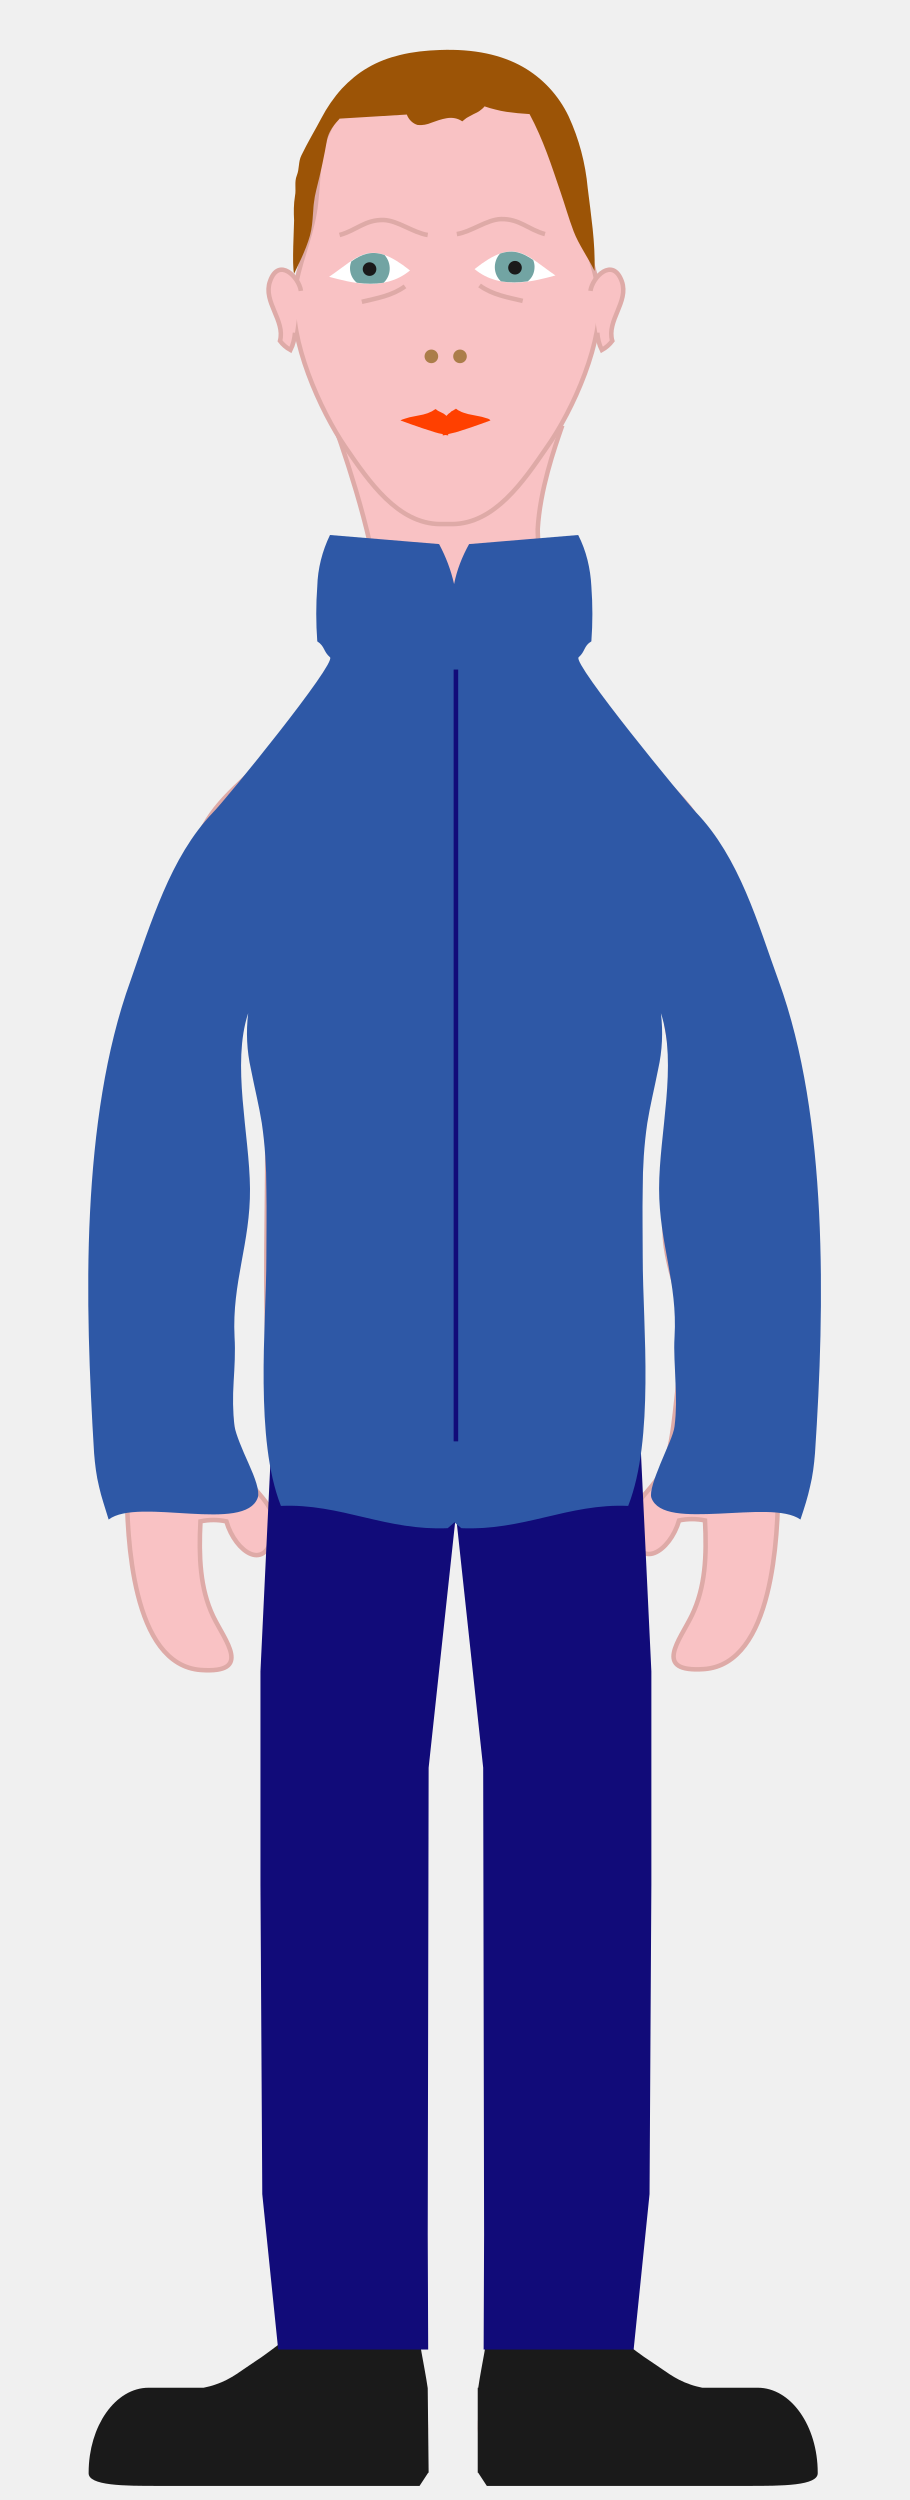
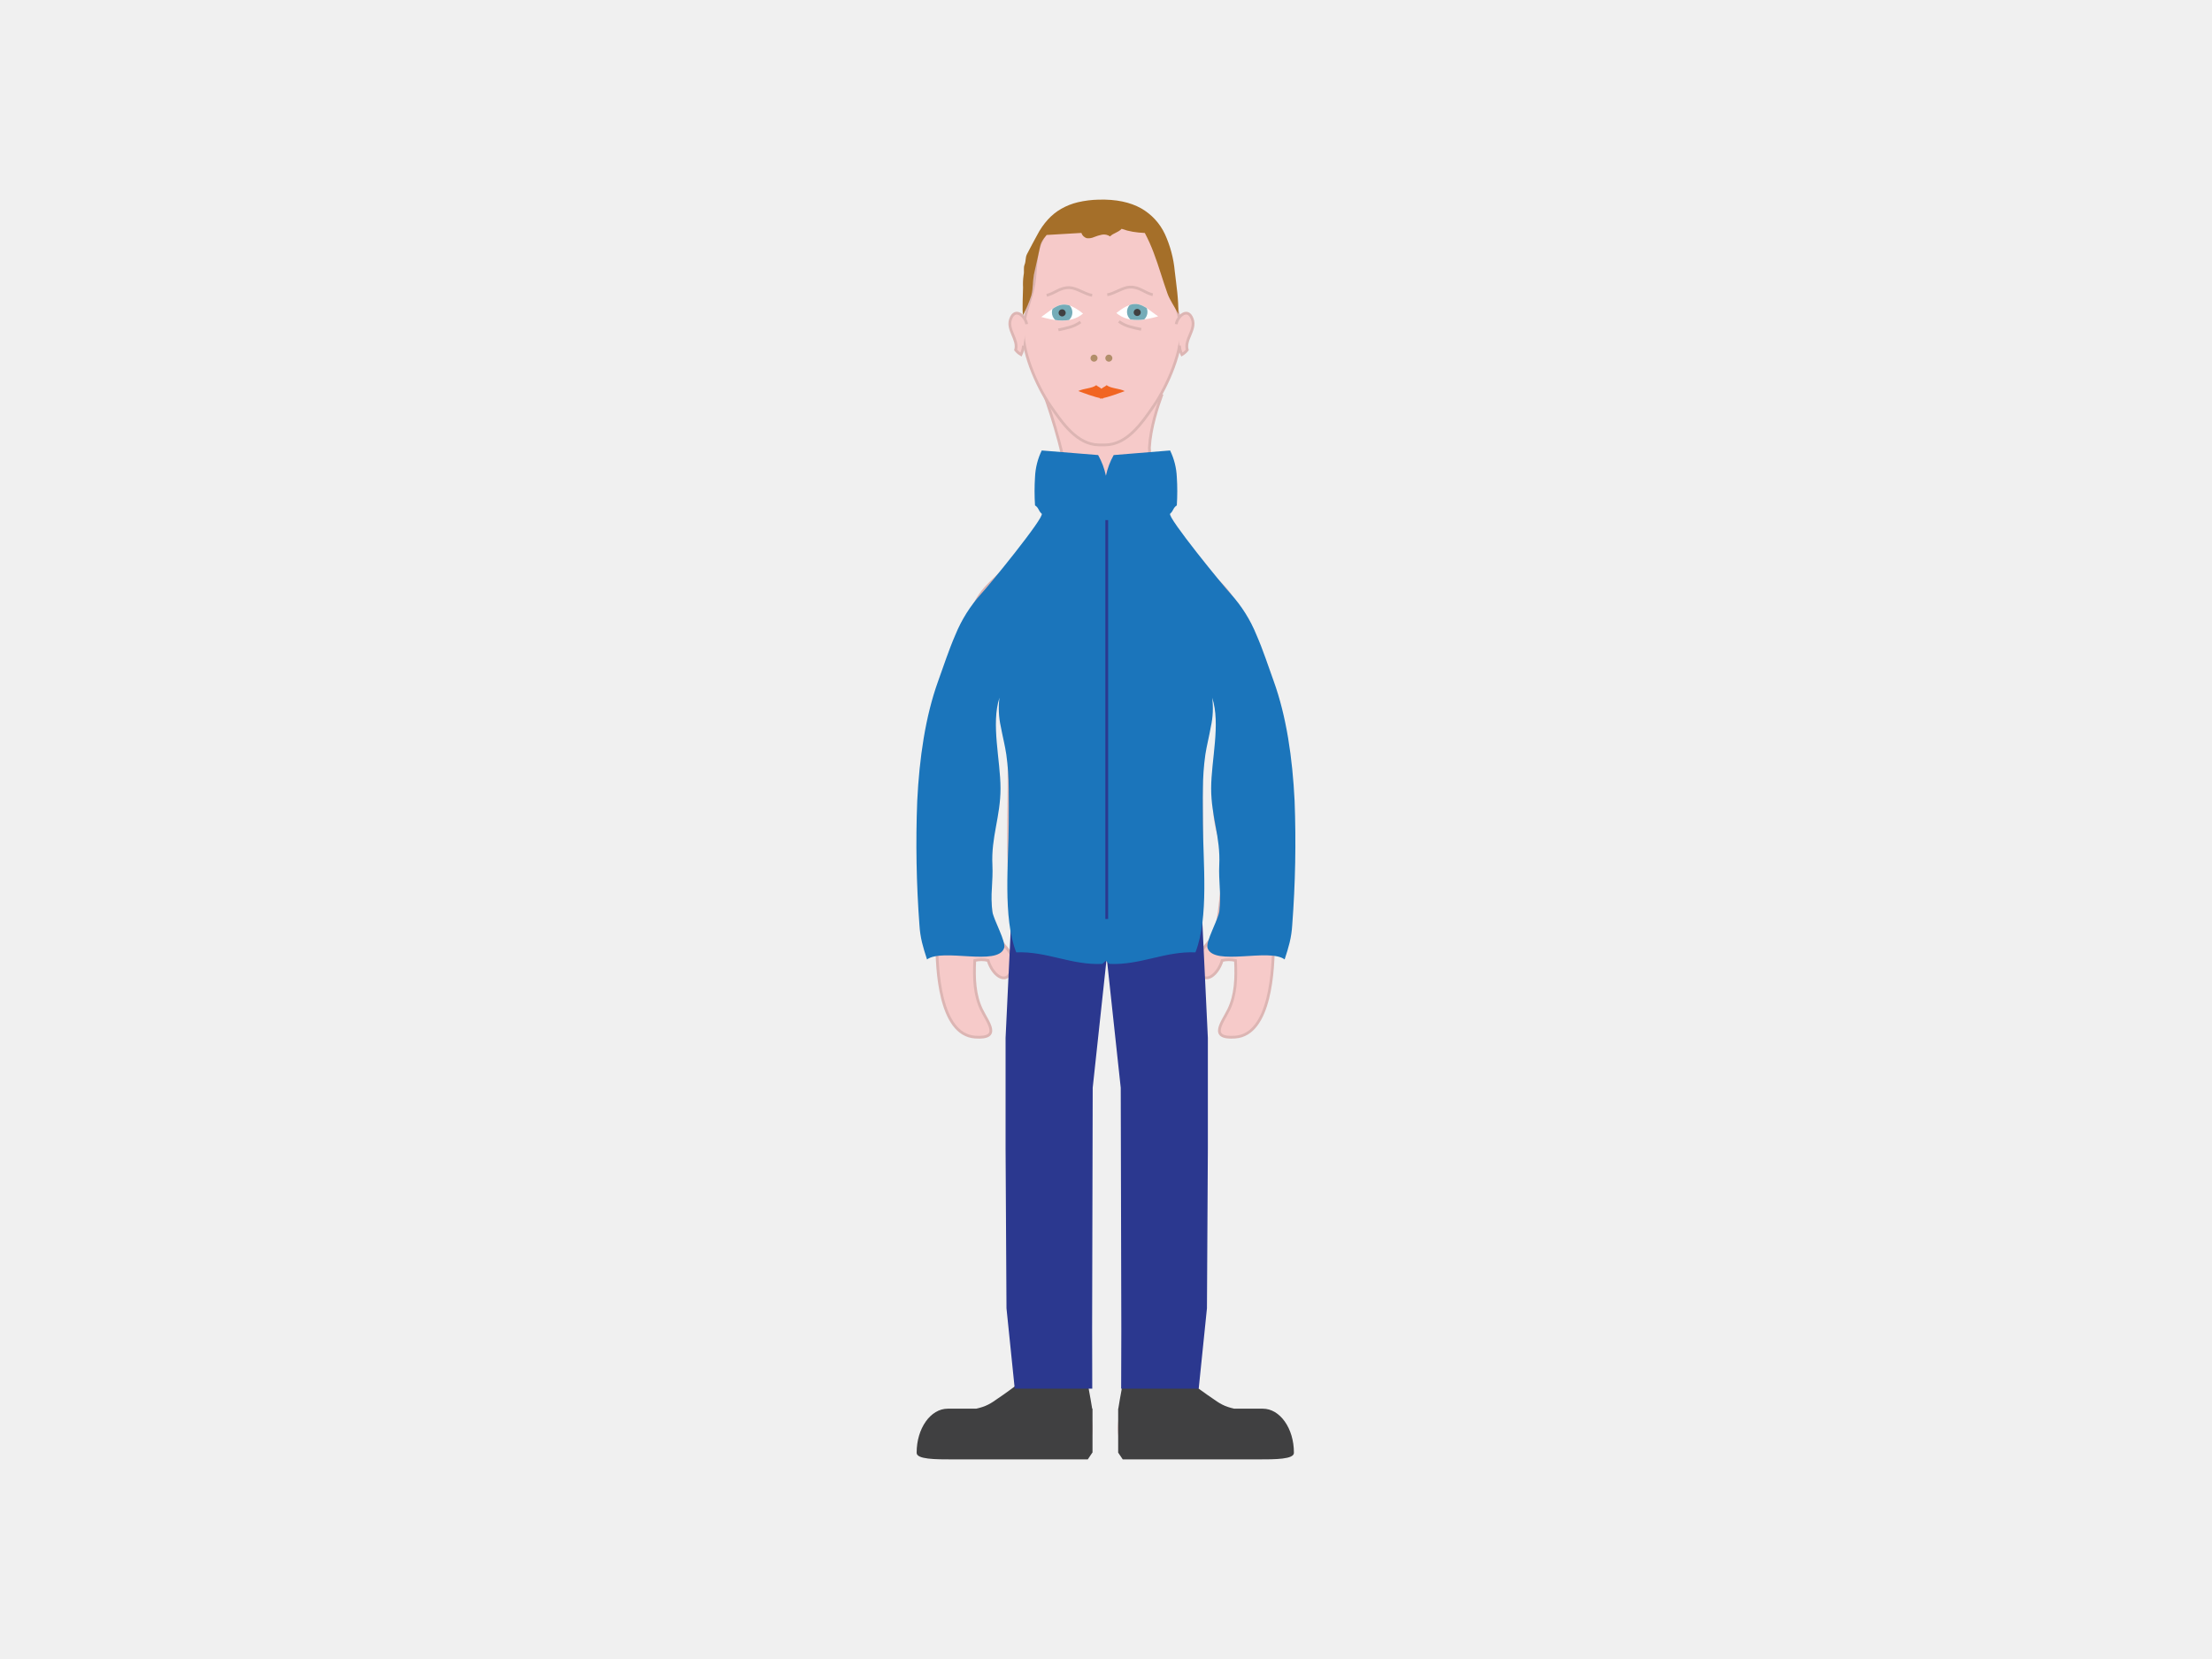
- <svg xmlns="http://www.w3.org/2000/svg" version="1.1" id="Layer_1" x="0px" y="0px" viewBox="0 0 200 550" style="enable-background:new 0 0 200 550;" xml:space="preserve">
-   <style type="text/css">
- 	.st0{fill:#F9C2C4;stroke:#DEAAA7;stroke-miterlimit:10;}
- 	.st1{fill:#1A1A1A;}
- 	.st2{fill:#FFFFFF;}
- 	.st3{fill:#72A4A3;}
- 	.st4{fill:none;stroke:#DEAAA7;stroke-miterlimit:10;}
- 	.st5{fill:#AB7D4A;}
- 	.st6{fill:#FF4000;}
- 	.st7{fill:#9C5406;}
- 	.st8{fill:#110B79;}
- 	.st9{fill:#2E58A6;}
- 	.st10{fill:none;stroke:#110B79;stroke-miterlimit:10;}
- </style>
-   <g>
-     <path class="st0" d="M73.7,93.8c3.3,9.2,10.1,30.1,9.7,41.2c-1.4,5.4-10.4,11.3-16.4,21.8c-1.3,2.2-3.3,3.9-4.7,6.1   c-5.1,6-12.4,10.8-16.6,17.4c-4.7,7.5-5.3,18-6.8,26.3c-7.1,39.6-10.8,79.8-11,120c0,11.6,1.1,39.7,16.3,40.8   c11.5,0.8,5.3-6.4,2.7-11.8c-2.9-6.1-3.2-13.1-2.8-20.9c1.9-0.4,3.8-0.4,5.7,0c2,6.9,9,11.6,10.4,2c0.9-6.2-5-8.2-7.2-14.2   c-2.5-6.6-2.3-16.2-4-24c-2-8.8,3.9-18,4-27.5c0.2-16.6-4-27.2-0.9-42.5c2-9.9,0.7-27.1,6.5-35.3v0.9c-4.2,16.1,0.2,42.3,0.2,58.2   c0,15.6-0.6,31.4,0.2,46.9c1.8,0.1,3.6,0.3,5.3,0.6l3.1,208.1v2.4c-0.2,0.7-0.3,1.3-0.3,2c-0.4,7.1-4.4,8.8-9.7,12   c-4.6,2.8-9.9,5.6-15.5,6.8c-4.6,1-12.7-0.3-13.8,5.3c-1.7,7.7,5.9,6.3,10.8,7.1c2.8,0.4,4.9,1.5,7.8,1.6c3.3,0.1,6.6-0.1,9.9-0.7   c6.6-0.9,13.3-1,20.1-1.7c5.9-0.6,15.4,1.5,16.7-5.3c1.5-8-3.2-15.5-2.3-23l0.1-4.2l0,0v-1.9l0,0L88,303.5c3,0.4,6.1,0.7,9.4,0.8   v0.1h0.1c0.7,0,1.4,0,2.1,0s1.4,0,2.1,0h0.1v-0.1c3.3-0.1,6.4-0.4,9.4-0.8l-3.1,204.7l0,0v1.8l0,0l0.1,4.2c0.8,7.6-3.8,15-2.3,23   c1.3,6.8,10.7,4.7,16.7,5.3c6.8,0.7,13.5,0.7,20.1,1.7c3.3,0.5,6.6,0.7,9.9,0.7c2.9-0.1,5-1.2,7.8-1.6c4.9-0.8,12.5,0.6,10.9-7.1   c-1.2-5.5-9.2-4.3-13.8-5.3c-5.6-1.2-10.8-4-15.5-6.8c-5.2-3.2-9.3-4.8-9.7-12c-0.1-0.7-0.2-1.3-0.4-2v-2.4l3.1-208.1   c1.7-0.2,3.5-0.4,5.3-0.6c0.8-15.5,0.1-31.3,0.1-46.9c0-15.9,4.4-42.2,0.2-58.2v-0.9c5.8,8.2,4.5,25.4,6.5,35.3   c3.1,15.2-1.1,25.9-0.9,42.5c0.1,9.5,6,18.7,4,27.5c-1.7,7.8-1.5,17.3-4,24c-2.3,6-8.2,8-7.2,14.2c1.4,9.5,8.4,4.9,10.4-2   c1.9-0.4,3.8-0.4,5.7,0c0.4,7.8,0.1,14.7-2.9,20.9c-2.6,5.4-8.8,12.6,2.7,11.8c15.2-1.1,16.3-29.2,16.3-40.8   c-0.2-40.2-3.9-80.4-11-120c-1.5-8.4-2-18.8-6.8-26.3c-4.1-6.6-11.5-11.4-16.6-17.4c-1.4-2.2-5.4-3.9-6.7-6.1   c-12-20.8-11.8-40.2-11.8-40.2c0.5-8.7,3.6-17.6,5.4-22.8" />
-     <path class="st1" d="M94.1,525.4c-0.8-5.5-2.1-10.5-2.1-14.2c-5.8-0.3-17.2-3.3-22.4-1.1c-2.6,1.1-10.4,7.5-13.3,9.3   c-3.1,2-5.3,4-8.9,5.2c-0.8,0.3-1.7,0.5-2.6,0.7H32.7c-7.3,0-13.2,8.4-13.2,18.7l0,0c-0.2,2.9,8,2.9,15.3,2.9h57.5l1.9-2.9h0.1   L94.1,525.4L94.1,525.4z" />
-     <path class="st1" d="M105.2,525.4c0.8-5.5,2.1-10.5,2.1-14.2c5.8-0.3,17.2-3.3,22.4-1.1c2.6,1.1,10.4,7.5,13.3,9.3   c3.1,2,5.3,4,8.9,5.2c0.8,0.3,1.7,0.5,2.6,0.7h12.2c7.3,0,13.2,8.4,13.2,18.7l0,0c0.2,2.9-8,2.9-15.3,2.9h-57.5l-1.9-2.9h-0.1   v-18.7H105.2z" />
-     <path class="st0" d="M131.7,64.4c-0.8-6-3.4-11.6-4.4-17.5s-0.4-12-2.8-17.5c-5-11.7-15.5-16-26.3-15.5   C87.5,13.5,77.1,17.8,72,29.4c-2.4,5.5-1.8,11.7-2.8,17.5s-3.6,11.5-4.4,17.5c-1.4,10.2,5.7,26,11.2,34   c5.2,7.6,11.5,16.8,20.8,16.9c0.4,0,0.9,0,1.4,0s0.9,0,1.3,0c9.3-0.1,15.6-9.3,20.8-16.9C126,90.4,133.1,74.6,131.7,64.4z" />
-     <path class="st0" d="M129.9,64c0.4-3,4.9-7.6,6.9-2.1c1.6,4.5-3.4,8.6-2.1,13.1c-0.6,0.8-1.4,1.5-2.3,2c-0.6-1.2-0.9-2.5-1-3.8" />
-     <path class="st2" d="M104.4,59.2c8.9-7.1,11.2-3.1,17.8,1.4C117.7,61.8,110.2,64,104.4,59.2" />
-     <path class="st3" d="M117.6,58.7c0-0.5-0.1-1-0.3-1.5c-2.3-1.6-4.4-2.4-7.3-1.4c-1.6,1.8-1.5,4.5,0.2,6.1c0,0,0,0,0,0   c1.9,0.3,3.9,0.3,5.9,0C117.1,61.1,117.6,60,117.6,58.7z" />
-     <circle class="st1" cx="113.3" cy="58.9" r="1.5" />
-     <path class="st4" d="M105.5,62.8c2.9,2.1,6.2,2.6,9.5,3.4" />
-     <path class="st4" d="M100.5,51.5c3.2-0.5,6.6-3.2,9.7-3.3c4.1-0.1,6,2.3,9.7,3.3" />
-     <path class="st2" d="M90.2,59.5c-8.9-7.1-11.2-3.1-17.8,1.4C77,62.1,84.4,64.3,90.2,59.5" />
-     <path class="st3" d="M77,59c0-0.5,0.1-1,0.3-1.5c2.3-1.6,4.4-2.4,7.3-1.4c1.6,1.8,1.5,4.5-0.2,6.1c0,0,0,0,0,0   c-1.9,0.3-3.9,0.3-5.9,0C77.5,61.4,77,60.2,77,59z" />
-     <circle class="st1" cx="81.3" cy="59.2" r="1.5" />
-     <path class="st4" d="M89.1,63c-2.9,2.1-6.2,2.6-9.5,3.4" />
-     <path class="st4" d="M94.1,51.7c-3.2-0.5-6.6-3.2-9.7-3.3c-4.1-0.1-6,2.3-9.7,3.3" />
-     <circle class="st5" cx="94.9" cy="78.4" r="1.5" />
-     <circle class="st5" cx="101.2" cy="78.4" r="1.5" />
-     <path class="st6" d="M107,92c-0.3-0.1-0.7-0.2-1-0.3l-1-0.2l-1-0.2l-1-0.2c-0.3-0.1-0.6-0.2-1-0.3c-0.3-0.1-0.6-0.2-0.9-0.4   c-0.3-0.1-0.5-0.3-0.8-0.5c-0.1,0.1-0.2,0.2-0.3,0.2l-0.3,0.2l-0.4,0.2L99,90.8L98.7,91l-0.3,0.3l-0.2,0.2l-0.2-0.2L97.6,91   l-0.4-0.2l-0.4-0.2l-0.4-0.2l-0.3-0.2c-0.1-0.1-0.2-0.2-0.3-0.2c-0.3,0.2-0.5,0.3-0.8,0.5c-0.3,0.1-0.6,0.3-0.9,0.4   c-0.3,0.1-0.6,0.2-1,0.3l-1,0.2l-1,0.2l-1,0.2c-0.3,0.1-0.7,0.2-1,0.3c-0.3,0.1-0.7,0.2-1,0.4l2.2,0.8c0.8,0.3,1.7,0.6,2.6,0.9   s1.9,0.6,2.8,0.9c0.6,0.2,1.1,0.3,1.7,0.4v0.3l0.6-0.1l0.6,0.1v-0.3c0.6-0.1,1.1-0.3,1.7-0.4c1-0.3,1.9-0.6,2.8-0.9   s1.8-0.6,2.6-0.9l2.2-0.8C107.7,92.2,107.4,92.1,107,92z" />
-     <path class="st0" d="M66.2,64c-0.4-3-4.9-7.6-6.8-2.1c-1.6,4.5,3.4,8.6,2.2,13.1c0.6,0.8,1.4,1.5,2.3,2c0.6-1.2,0.9-2.5,1-3.8" />
-     <path class="st7" d="M89.5,25.2c0.4,1.1,1.3,2,2.4,2.3c1,0.1,2.1-0.1,3-0.5c1.1-0.4,2.2-0.8,3.4-1c1.2-0.2,2.4,0,3.4,0.7   c0.4-0.3,0.8-0.7,1.2-0.9c0.4-0.2,0.9-0.5,1.3-0.7c0.4-0.2,0.9-0.4,1.3-0.7c0.4-0.3,0.8-0.6,1.1-1c0.8,0.3,1.6,0.5,2.4,0.7   s1.6,0.4,2.4,0.5s1.6,0.2,2.5,0.3s1.7,0.1,2.6,0.2c1.5,2.8,2.7,5.6,3.8,8.5c1.1,2.9,2,5.7,3,8.6s1.8,5.8,2.9,8.7s3.2,5.8,4.6,8.7   c0.2-6.2-0.8-12.4-1.5-18.2c-0.5-5.5-1.9-10.8-4.2-15.8c-2.2-4.6-5.7-8.4-10.1-10.9c-4.6-2.6-10.6-4-18.3-3.7   c-2.9,0.1-5.9,0.4-8.7,1.1c-2.5,0.6-4.9,1.5-7.1,2.8c-2.1,1.2-4,2.8-5.7,4.6c-1.8,2-3.3,4.2-4.5,6.5c-0.7,1.3-1.4,2.6-2.2,4   s-1.5,2.8-2.2,4.2s-0.4,2.9-1,4.4s-0.1,3-0.4,4.5c-0.3,1.8-0.3,3.6-0.2,5.4c0,1.4-0.5,10,0,11.7c0.5-1.1,2.6-5.1,3.5-8.4   s0.4-6.2,1.4-10.1s1.8-7.8,2.3-10.7s2.9-4.8,2.8-4.9" />
-     <polygon class="st8" points="94.2,516.9 85.9,516.9 77.7,516.9 69.4,516.9 61.2,516.9 57.7,482.7 57.3,414.7 57.3,367.7    61.2,285.9 69.4,285.9 77.7,285.9 85.9,285.9 94.2,285.9 105.5,285.1 94.3,388.9 94.1,491.7  " />
-     <polygon class="st8" points="106.4,516.9 114.7,516.9 122.9,516.9 131.2,516.9 139.4,516.9 142.9,482.7 143.3,414.7 143.3,367.7    139.4,285.9 131.2,285.9 122.9,285.9 114.7,285.9 106.4,285.9 95.1,285.1 106.3,388.9 106.5,491.7  " />
-     <path class="st9" d="M180.2,266.8c-0.9-18.1-3.4-35.9-8.9-51c-2.3-6.3-4.4-13-7.2-19.5s-6.2-12.6-11-17.6   c-2.6-2.8-27.3-32.8-25.8-34.1s1.1-2.5,2.8-3.5c0.3-4,0.3-8,0-12.1c-0.2-3.9-1.1-7.8-2.9-11.3l-12,1l-12,1   c-1.5,2.7-2.7,5.7-3.3,8.8c-0.7-3.1-1.8-6-3.3-8.8l-12-1l-12-1c-1.7,3.5-2.7,7.4-2.8,11.3c-0.3,4-0.3,8,0,12.1   c1.7,1.1,1.3,2.2,2.8,3.5S49.6,176,46.9,178.7c-4.8,5-8.2,11.1-11,17.6s-5,13.2-7.2,19.5c-5.5,15.2-8,33-8.9,51s-0.1,36.5,0.9,52.9   c0.2,2.5,0.5,5,1.1,7.4c0.5,2.3,1.3,4.5,2.1,7.2c3.3-2.5,10.8-1.7,17.9-1.3s13.5,0.4,14.9-3.5c0.5-1.4-0.6-4.4-2-7.5   s-2.8-6.4-3.1-8.2c-0.4-3.3-0.4-6.5-0.2-9.8c0.2-3.3,0.4-6.6,0.2-9.9c-0.6-12,3.5-20.6,3.4-32.6s-4.1-27.4-0.4-38.6   c-0.5,4.1-0.3,8.3,0.6,12.3c0.8,4.1,1.8,8.1,2.4,11.9c0.7,4.8,1,9.6,1,14.5c0.1,5,0,10,0,14.9c0,7.9-0.7,17.9-0.6,27.8   s0.9,19.6,3.8,27c6.5-0.3,12.4,1.1,18.3,2.5c5.9,1.4,11.8,2.7,18.4,2.4c0.5-0.4,1-0.9,1.5-1.3c0.5,0.5,1,0.9,1.5,1.3   c6.6,0.3,12.5-1,18.4-2.4s11.8-2.8,18.3-2.5c2.9-7.4,3.7-17.1,3.8-27s-0.6-19.9-0.6-27.8c0-4.9-0.1-10,0-14.9c0-4.9,0.3-9.7,1-14.5   c0.6-3.8,1.6-7.8,2.4-11.9c0.9-4,1.1-8.2,0.6-12.3c3.7,11.2-0.4,26.6-0.4,38.6s4.1,20.7,3.4,32.6c-0.2,3.2,0.1,6.5,0.2,9.9   c0.2,3.3,0.2,6.6-0.2,9.8c-0.2,1.8-1.8,5-3.1,8.2s-2.4,6.2-2,7.5c1.4,3.9,7.9,3.8,14.9,3.5s14.5-1.1,17.9,1.3   c0.9-2.7,1.6-4.9,2.1-7.2c0.6-2.4,0.9-4.9,1.1-7.4C180.4,303.3,181.1,284.9,180.2,266.8z" />
-     <line class="st10" x1="100.3" y1="147.3" x2="100.3" y2="317.1" />
+ <svg xmlns="http://www.w3.org/2000/svg" viewBox="0 0 800 600">
+   <defs>
+     <style>.cls-1{fill:#f6cac9;}.cls-1,.cls-5{stroke:#dcb5b3;}.cls-1,.cls-11,.cls-5{stroke-miterlimit:10;}.cls-2{fill:#404041;}.cls-3{fill:#fff;}.cls-4{fill:#74acb8;}.cls-11,.cls-5{fill:none;}.cls-6{fill:#b18e6a;}.cls-7{fill:#f16522;}.cls-8{fill:#a56f29;}.cls-9{fill:#2b388f;}.cls-10{fill:#1b75bb;}.cls-11{stroke:#2b388f;}</style>
+   </defs>
+   <g id="Layer_1" data-name="Layer 1">
+     <path class="cls-1" d="M377.67,142.57c2.79,7.85,8.57,25.54,8.23,35-1.21,4.6-8.8,9.63-13.92,18.54-1.08,1.89-2.79,3.34-4,5.19-4.31,5.1-10.58,9.17-14.11,14.76-4,6.35-4.48,15.26-5.74,22.36a601.6,601.6,0,0,0-9.33,102c0,9.85.92,33.74,13.84,34.66,9.8.7,4.49-5.46,2.31-10-2.48-5.2-2.75-11.13-2.42-17.72a10.65,10.65,0,0,1,4.83,0c1.72,5.88,7.61,9.82,8.83,1.74.8-5.29-4.21-7-6.14-12.09-2.14-5.66-1.92-13.76-3.4-20.38-1.68-7.49,3.33-15.26,3.4-23.35.14-14.12-3.42-23.17-.8-36.12,1.71-8.46.61-23.06,5.52-30v.74c-3.54,13.65.19,36,.19,49.48,0,13.23-.54,26.66.13,39.82,1.53.13,3,.29,4.52.48l2.65,176.88,0,2a11.53,11.53,0,0,0-.3,1.67c-.34,6.06-3.79,7.47-8.24,10.17-3.95,2.39-8.39,4.78-13.14,5.76-3.95.81-10.75-.24-11.77,4.47-1.4,6.52,5,5.37,9.23,6,2.36.36,4.14,1.25,6.64,1.35a48.05,48.05,0,0,0,8.42-.56c5.59-.8,11.3-.85,17.09-1.43,5-.51,13.07,1.3,14.16-4.51,1.27-6.81-2.7-13.14-2-19.57l.06-3.56h0v-1.57h0l-2.61-174c2.57.32,5.23.56,8,.68v.08h.1c.6,0,1.19,0,1.78,0s1.17,0,1.78,0h.1v-.08c2.78-.12,5.43-.36,8-.68l-2.6,174h0l0,.77,0,.8h0l.05,3.56c.71,6.43-3.25,12.76-2,19.57,1.09,5.81,9.11,4,14.16,4.51,5.79.58,11.49.63,17.08,1.43a48.23,48.23,0,0,0,8.43.56c2.49-.1,4.27-1,6.64-1.35,4.19-.65,10.63.5,9.22-6-1-4.71-7.81-3.66-11.76-4.47-4.75-1-9.2-3.37-13.14-5.76-4.46-2.7-7.91-4.11-8.25-10.17a11.47,11.47,0,0,0-.29-1.67l0-2,2.65-176.88c1.49-.19,3-.35,4.53-.48.67-13.16.13-26.59.13-39.82,0-13.52,3.73-35.83.18-49.48v-.74c4.92,7,3.82,21.58,5.52,30,2.62,12.95-.94,22-.8,36.12.08,8.09,5.08,15.86,3.41,23.35-1.49,6.62-1.27,14.72-3.41,20.38-1.93,5.09-6.93,6.8-6.14,12.09,1.22,8.08,7.11,4.14,8.84-1.74a10.6,10.6,0,0,1,4.82,0c.34,6.59.06,12.52-2.42,17.72-2.17,4.55-7.49,10.71,2.32,10,12.91-.92,13.84-24.81,13.83-34.66a600.57,600.57,0,0,0-9.33-102c-1.25-7.1-1.73-16-5.74-22.36-3.52-5.59-9.79-9.66-14.1-14.76-1.2-1.85-4.62-3.3-5.7-5.19a74.63,74.63,0,0,1-10-34.17c.42-7.43,3-15,4.59-19.38" />
+     <path class="cls-2" d="M395,509.47c-.69-4.65-1.78-8.92-1.81-12.06-4.91-.23-14.58-2.82-19.05-.91-2.18.94-8.87,6.35-11.29,7.93-2.62,1.71-4.5,3.44-7.55,4.43-.67.22-1.43.42-2.24.61H342.76c-6.21,0-11.24,7.11-11.24,15.89h0c-.16,2.45,6.81,2.45,13,2.45h48.89l1.65-2.45h.06V509.47Z" />
+     <path class="cls-2" d="M404.45,509.47c.68-4.65,1.77-8.92,1.8-12.06,4.91-.23,14.59-2.82,19.06-.91,2.18.94,8.87,6.35,11.29,7.93,2.62,1.71,4.49,3.44,7.54,4.43.68.22,1.43.42,2.24.61h10.34c6.21,0,11.24,7.11,11.24,15.89h0c.17,2.45-6.8,2.45-13,2.45H406.06l-1.66-2.45h0V509.47Z" />
+     <path class="cls-1" d="M427,117.58c-.69-5.08-2.93-9.83-3.75-14.85s-.33-10.18-2.34-14.85c-4.27-9.92-13.15-13.57-22.31-13.14-9.17-.43-18,3.22-22.32,13.14-2,4.67-1.55,9.94-2.34,14.85s-3.06,9.77-3.75,14.85c-1.18,8.71,4.87,22.13,9.54,28.93,4.46,6.49,9.78,14.3,17.72,14.39.39,0,.76,0,1.15,0s.75,0,1.14,0c7.94-.09,13.26-7.9,17.72-14.39C422.1,139.71,428.15,126.29,427,117.58Z" />
+     <path class="cls-1" d="M425.4,117.23c.31-2.54,4.14-6.48,5.82-1.78,1.37,3.83-2.9,7.32-1.83,11.12a7,7,0,0,1-1.94,1.68,8.48,8.48,0,0,1-.88-3.25" />
+     <path class="cls-3" d="M403.74,113.21c7.56-6,9.55-2.63,15.12,1.22-3.85,1-10.23,2.86-15.12-1.22" />
+     <path class="cls-4" d="M415,112.79a3.81,3.81,0,0,0-.24-1.31c-2-1.33-3.74-2-6.18-1.19a3.67,3.67,0,0,0,.23,5.24,16.24,16.24,0,0,0,5,0A3.68,3.68,0,0,0,415,112.79Z" />
+     <path class="cls-2" d="M412.57,113a1.28,1.28,0,1,1-1.27-1.28A1.27,1.27,0,0,1,412.57,113Z" />
+     <path class="cls-5" d="M404.67,116.25c2.42,1.82,5.24,2.25,8.05,2.86" />
+     <path class="cls-5" d="M400.46,106.61c2.69-.45,5.6-2.72,8.23-2.78,3.46-.09,5.14,2,8.23,2.78" />
+     <path class="cls-3" d="M391.7,113.41c-7.56-6-9.55-2.62-15.12,1.23,3.84,1,10.22,2.85,15.12-1.23" />
+     <path class="cls-4" d="M380.44,113a3.58,3.58,0,0,1,.24-1.31c2-1.33,3.73-2,6.18-1.2a3.69,3.69,0,0,1-.23,5.24,16.31,16.31,0,0,1-5,0A3.72,3.72,0,0,1,380.44,113Z" />
+     <path class="cls-2" d="M382.86,113.15a1.28,1.28,0,1,0,1.28-1.28A1.27,1.27,0,0,0,382.86,113.15Z" />
+     <path class="cls-5" d="M390.77,116.45c-2.42,1.82-5.25,2.25-8,2.86" />
+     <path class="cls-5" d="M395,106.81c-2.68-.44-5.6-2.71-8.23-2.78-3.45-.08-5.13,2-8.23,2.78" />
+     <path class="cls-6" d="M396.94,129.53a1.27,1.27,0,1,1-1.26-1.27A1.26,1.26,0,0,1,396.94,129.53Z" />
+     <path class="cls-6" d="M402.3,129.53a1.27,1.27,0,1,1-1.27-1.27A1.27,1.27,0,0,1,402.3,129.53Z" />
+     <path class="cls-7" d="M405.94,141.09l-.86-.25-.88-.2-.88-.19c-.29-.06-.57-.12-.85-.2s-.56-.14-.82-.23a6.36,6.36,0,0,1-.76-.31,4.23,4.23,0,0,1-.68-.41,2.23,2.23,0,0,1-.22.21l-.27.18-.3.18-.3.18a3.28,3.28,0,0,0-.31.2,3.06,3.06,0,0,0-.29.21c-.06,0-.11.11-.16.16l-.17-.16a3.06,3.06,0,0,0-.29-.21l-.3-.2-.31-.18-.3-.18-.27-.18a2.23,2.23,0,0,1-.22-.21,4.23,4.23,0,0,1-.68.41,6.36,6.36,0,0,1-.76.31c-.26.09-.54.16-.82.23s-.56.14-.85.2l-.88.19-.88.2-.85.25c-.28.1-.56.21-.82.33l1.83.67c.68.25,1.42.52,2.2.78s1.59.51,2.41.75l1.44.36v.23l.53-.12.52.12V144q.72-.16,1.44-.36c.82-.24,1.63-.49,2.41-.75s1.52-.53,2.2-.78l1.83-.67Q406.36,141.24,405.94,141.09Z" />
+     <path class="cls-1" d="M371.31,117.23c-.31-2.54-4.14-6.48-5.82-1.78-1.37,3.83,2.9,7.32,1.83,11.12a7,7,0,0,0,1.94,1.68,8.48,8.48,0,0,0,.88-3.25" />
+     <path class="cls-8" d="M391.09,84.24a2.88,2.88,0,0,0,2.06,1.92,5,5,0,0,0,2.55-.43,16.18,16.18,0,0,1,2.85-.86,3.87,3.87,0,0,1,2.91.63,5.69,5.69,0,0,1,1-.77c.36-.21.74-.39,1.11-.57a10.21,10.21,0,0,0,1.08-.59,4.69,4.69,0,0,0,1-.82q1,.36,2,.63c.67.17,1.36.32,2.05.44s1.4.21,2.12.28,1.46.13,2.22.16a62.33,62.33,0,0,1,3.24,7.24c.93,2.43,1.72,4.87,2.51,7.32s1.57,4.9,2.45,7.36,2.7,4.92,3.89,7.38c.18-5.25-.71-10.52-1.26-15.45a41.15,41.15,0,0,0-3.56-13.43,20.9,20.9,0,0,0-8.6-9.33c-3.91-2.19-9-3.35-15.52-3.14a36.52,36.52,0,0,0-7.39.94,22.91,22.91,0,0,0-6,2.37,19.94,19.94,0,0,0-4.84,3.91A25.87,25.87,0,0,0,375.11,85c-.57,1.09-1.2,2.22-1.83,3.38s-1.27,2.36-1.88,3.58-.33,2.46-.83,3.71-.07,2.53-.37,3.81A22.75,22.75,0,0,0,370,104c0,1.2-.38,8.53,0,10a48,48,0,0,0,3-7.17c.74-2.87.38-5.23,1.16-8.6s1.5-6.64,2-9.08,2.46-4.08,2.35-4.17" />
+     <polygon class="cls-9" points="395.03 502.22 388.02 502.22 381.01 502.22 374 502.22 366.99 502.22 364.01 473.15 363.68 415.35 363.68 375.4 366.99 305.87 374 305.87 381.01 305.87 388.02 305.87 395.03 305.87 404.71 305.16 395.19 393.42 394.98 480.8 395.03 502.22" />
+     <polygon class="cls-9" points="405.48 502.22 412.49 502.22 419.51 502.22 426.52 502.22 433.53 502.22 436.51 473.15 436.84 415.35 436.84 375.4 433.53 305.87 426.52 305.87 419.51 305.87 412.49 305.87 405.48 305.87 395.81 305.16 405.33 393.42 405.54 480.8 405.48 502.22" />
+     <path class="cls-10" d="M468.21,289.63c-.76-15.37-2.92-30.48-7.59-43.38-1.94-5.34-3.78-11.08-6.17-16.55a50.28,50.28,0,0,0-9.35-14.92c-2.25-2.35-23.17-27.92-21.9-29s1-2.09,2.41-3a79.6,79.6,0,0,0,0-10.26,24.48,24.48,0,0,0-2.43-9.6l-10.2.83-10.2.83a26.54,26.54,0,0,0-2.81,7.48,26.54,26.54,0,0,0-2.81-7.48l-10.2-.83-10.2-.83a24.48,24.48,0,0,0-2.43,9.6,79.6,79.6,0,0,0,0,10.26c1.43.9,1.14,1.9,2.41,3s-19.65,26.67-21.9,29a50.51,50.51,0,0,0-9.36,14.92c-2.38,5.47-4.22,11.21-6.16,16.55-4.67,12.9-6.83,28-7.59,43.38a395.25,395.25,0,0,0,.8,44.95,36.34,36.34,0,0,0,.93,6.28c.47,1.95,1.07,3.86,1.81,6.13,2.85-2.08,9.22-1.45,15.18-1.12s11.5.35,12.69-2.94c.42-1.16-.54-3.73-1.66-6.4s-2.39-5.42-2.6-6.95a45.43,45.43,0,0,1-.15-8.34c.14-2.81.33-5.63.19-8.37-.51-10.16,2.94-17.53,2.93-27.74s-3.49-23.25-.38-32.8a30.78,30.78,0,0,0,.48,10.46c.64,3.49,1.54,6.92,2,10.12a91.39,91.39,0,0,1,.88,12.33c.07,4.21,0,8.49,0,12.67,0,6.73-.57,15.23-.51,23.61s.75,16.65,3.21,22.91c5.53-.23,10.52.95,15.53,2.12s10,2.33,15.62,2.05a15.22,15.22,0,0,0,1.26-1.12,15.22,15.22,0,0,0,1.26,1.12c5.59.28,10.61-.88,15.62-2.05s10-2.35,15.53-2.12c2.46-6.26,3.15-14.53,3.21-22.91s-.49-16.88-.51-23.61c0-4.18-.1-8.46,0-12.67a91.39,91.39,0,0,1,.88-12.33c.49-3.2,1.39-6.63,2-10.12a30.78,30.78,0,0,0,.48-10.46c3.11,9.55-.37,22.59-.38,32.8s3.44,17.58,2.93,27.74c-.14,2.74.05,5.56.19,8.37a45.43,45.43,0,0,1-.15,8.34c-.21,1.53-1.48,4.29-2.6,6.95s-2.08,5.24-1.66,6.4c1.19,3.29,6.73,3.27,12.69,2.94s12.33-1,15.18,1.12c.74-2.27,1.34-4.18,1.81-6.13a36.34,36.34,0,0,0,.93-6.28A395.25,395.25,0,0,0,468.21,289.63Z" />
+     <line class="cls-11" x1="400.27" y1="188.1" x2="400.27" y2="332.36" />
  </g>
</svg>
